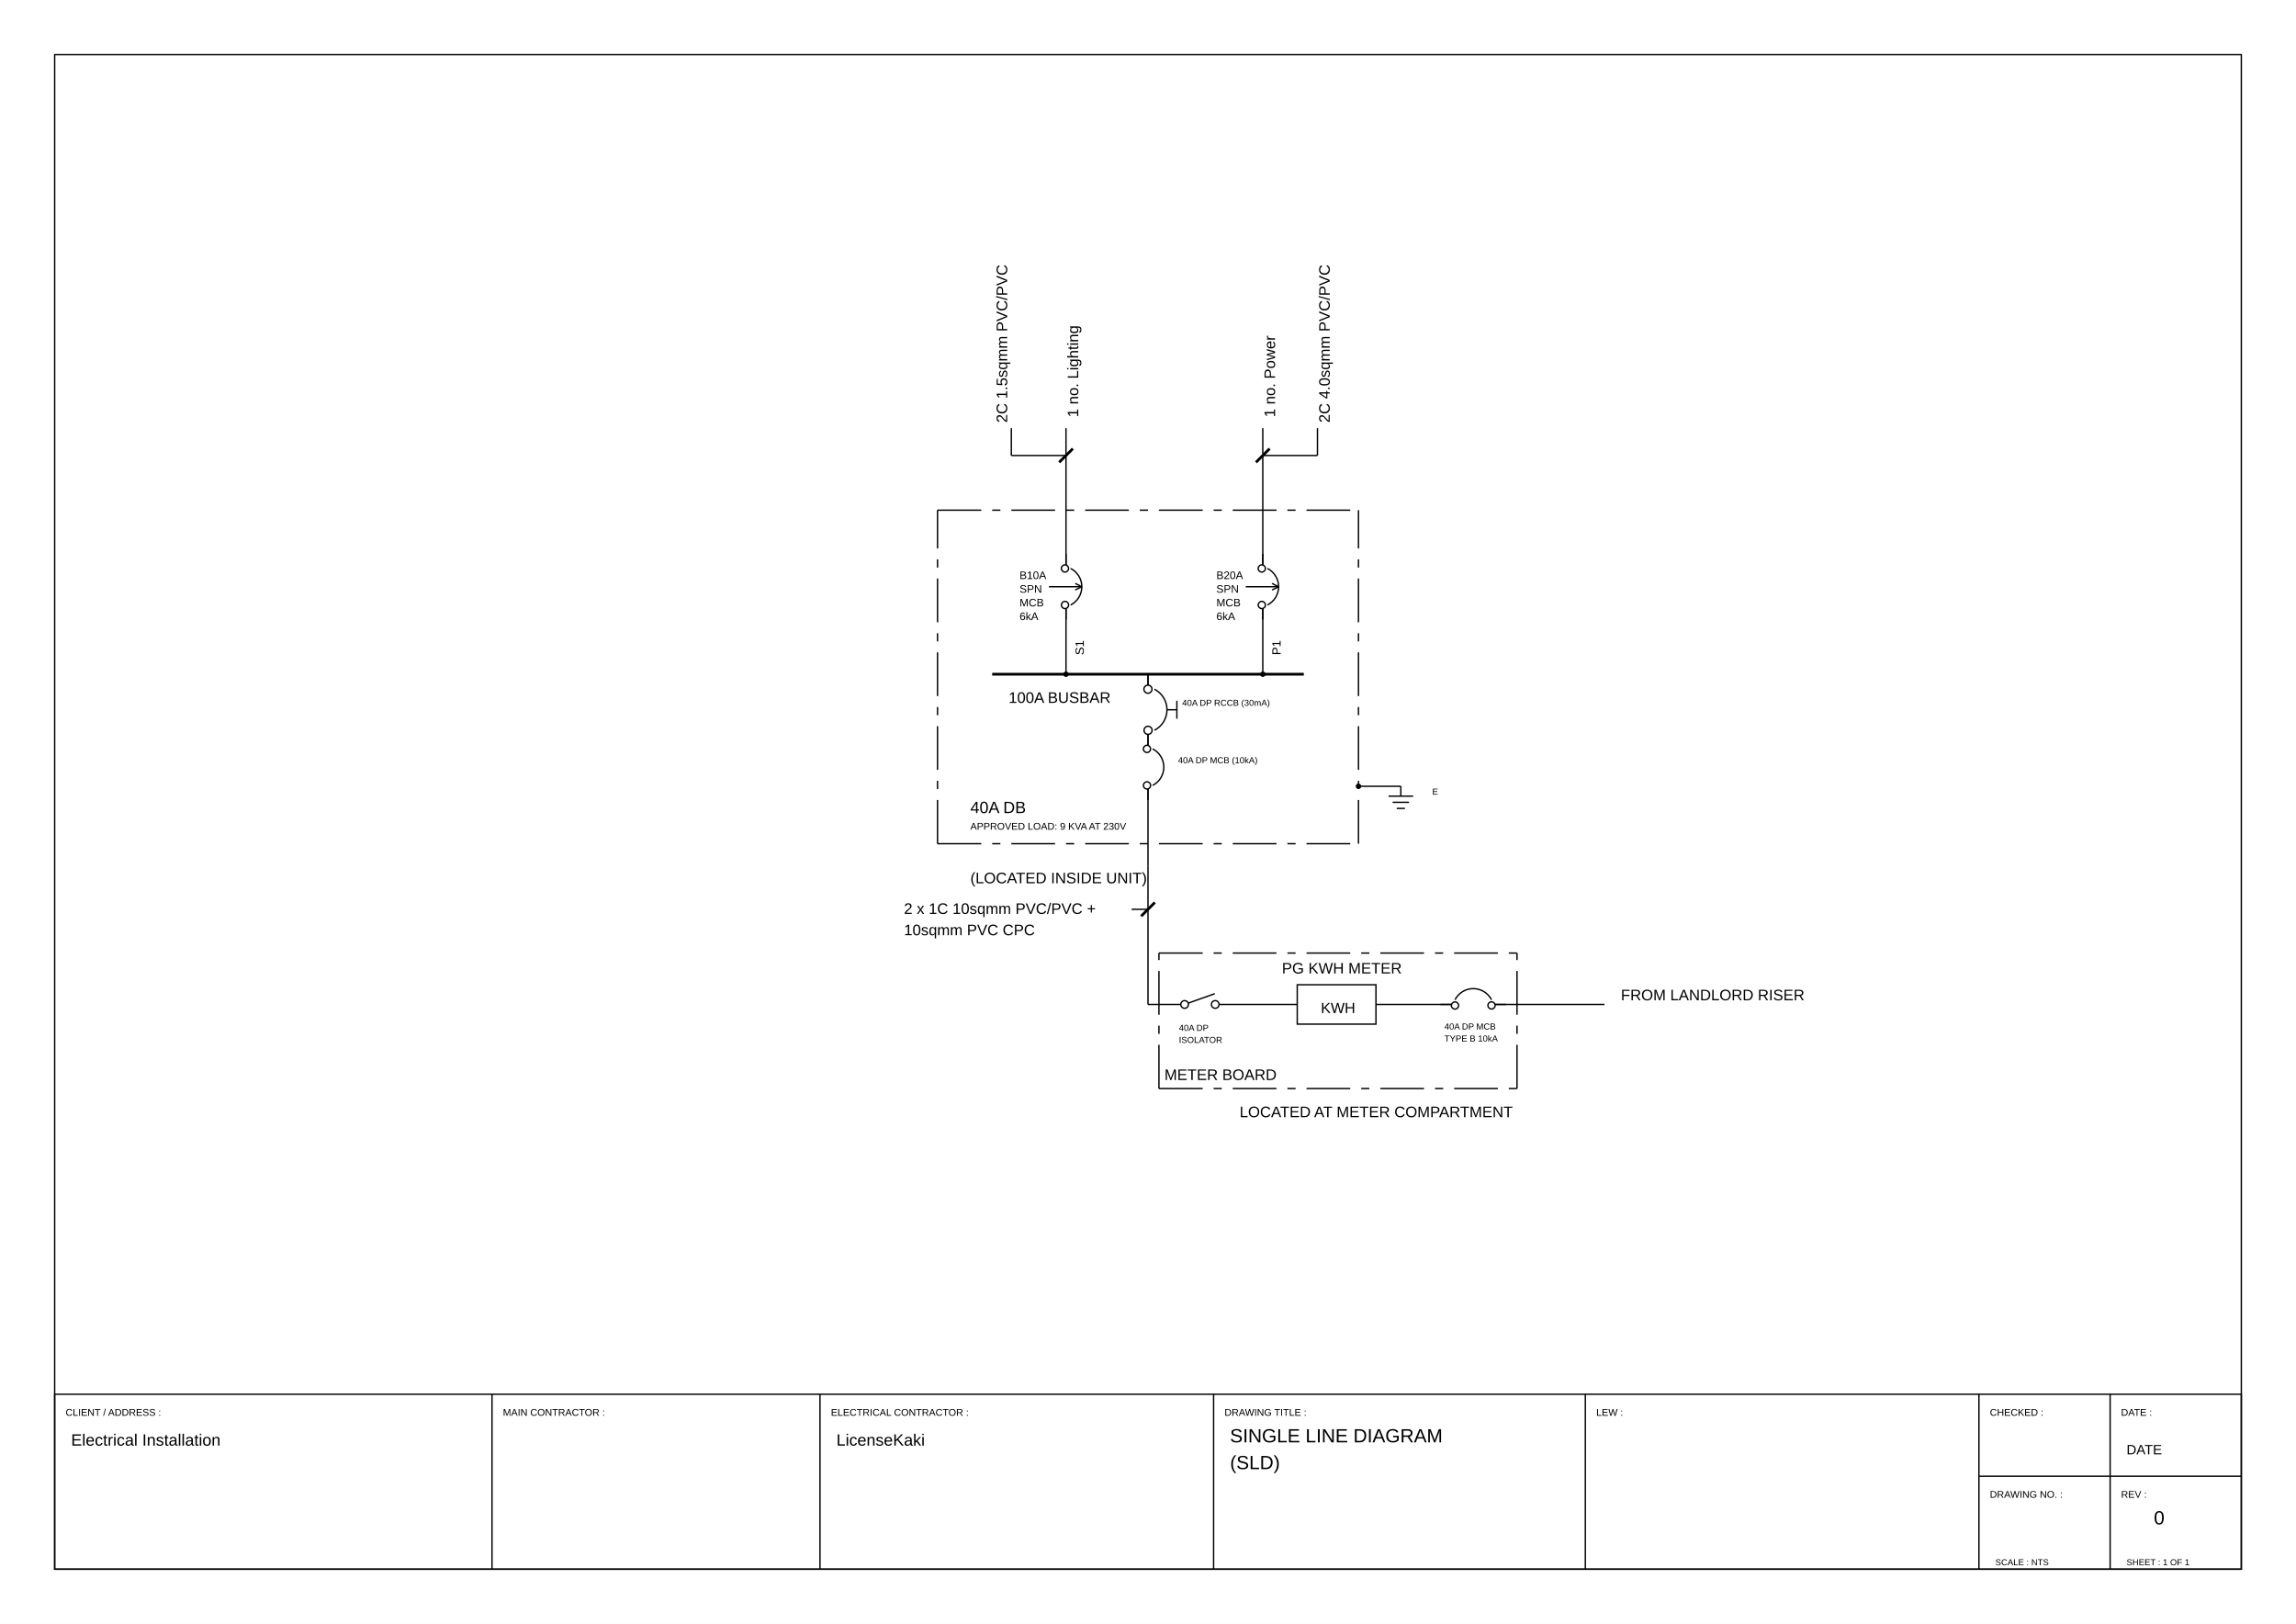
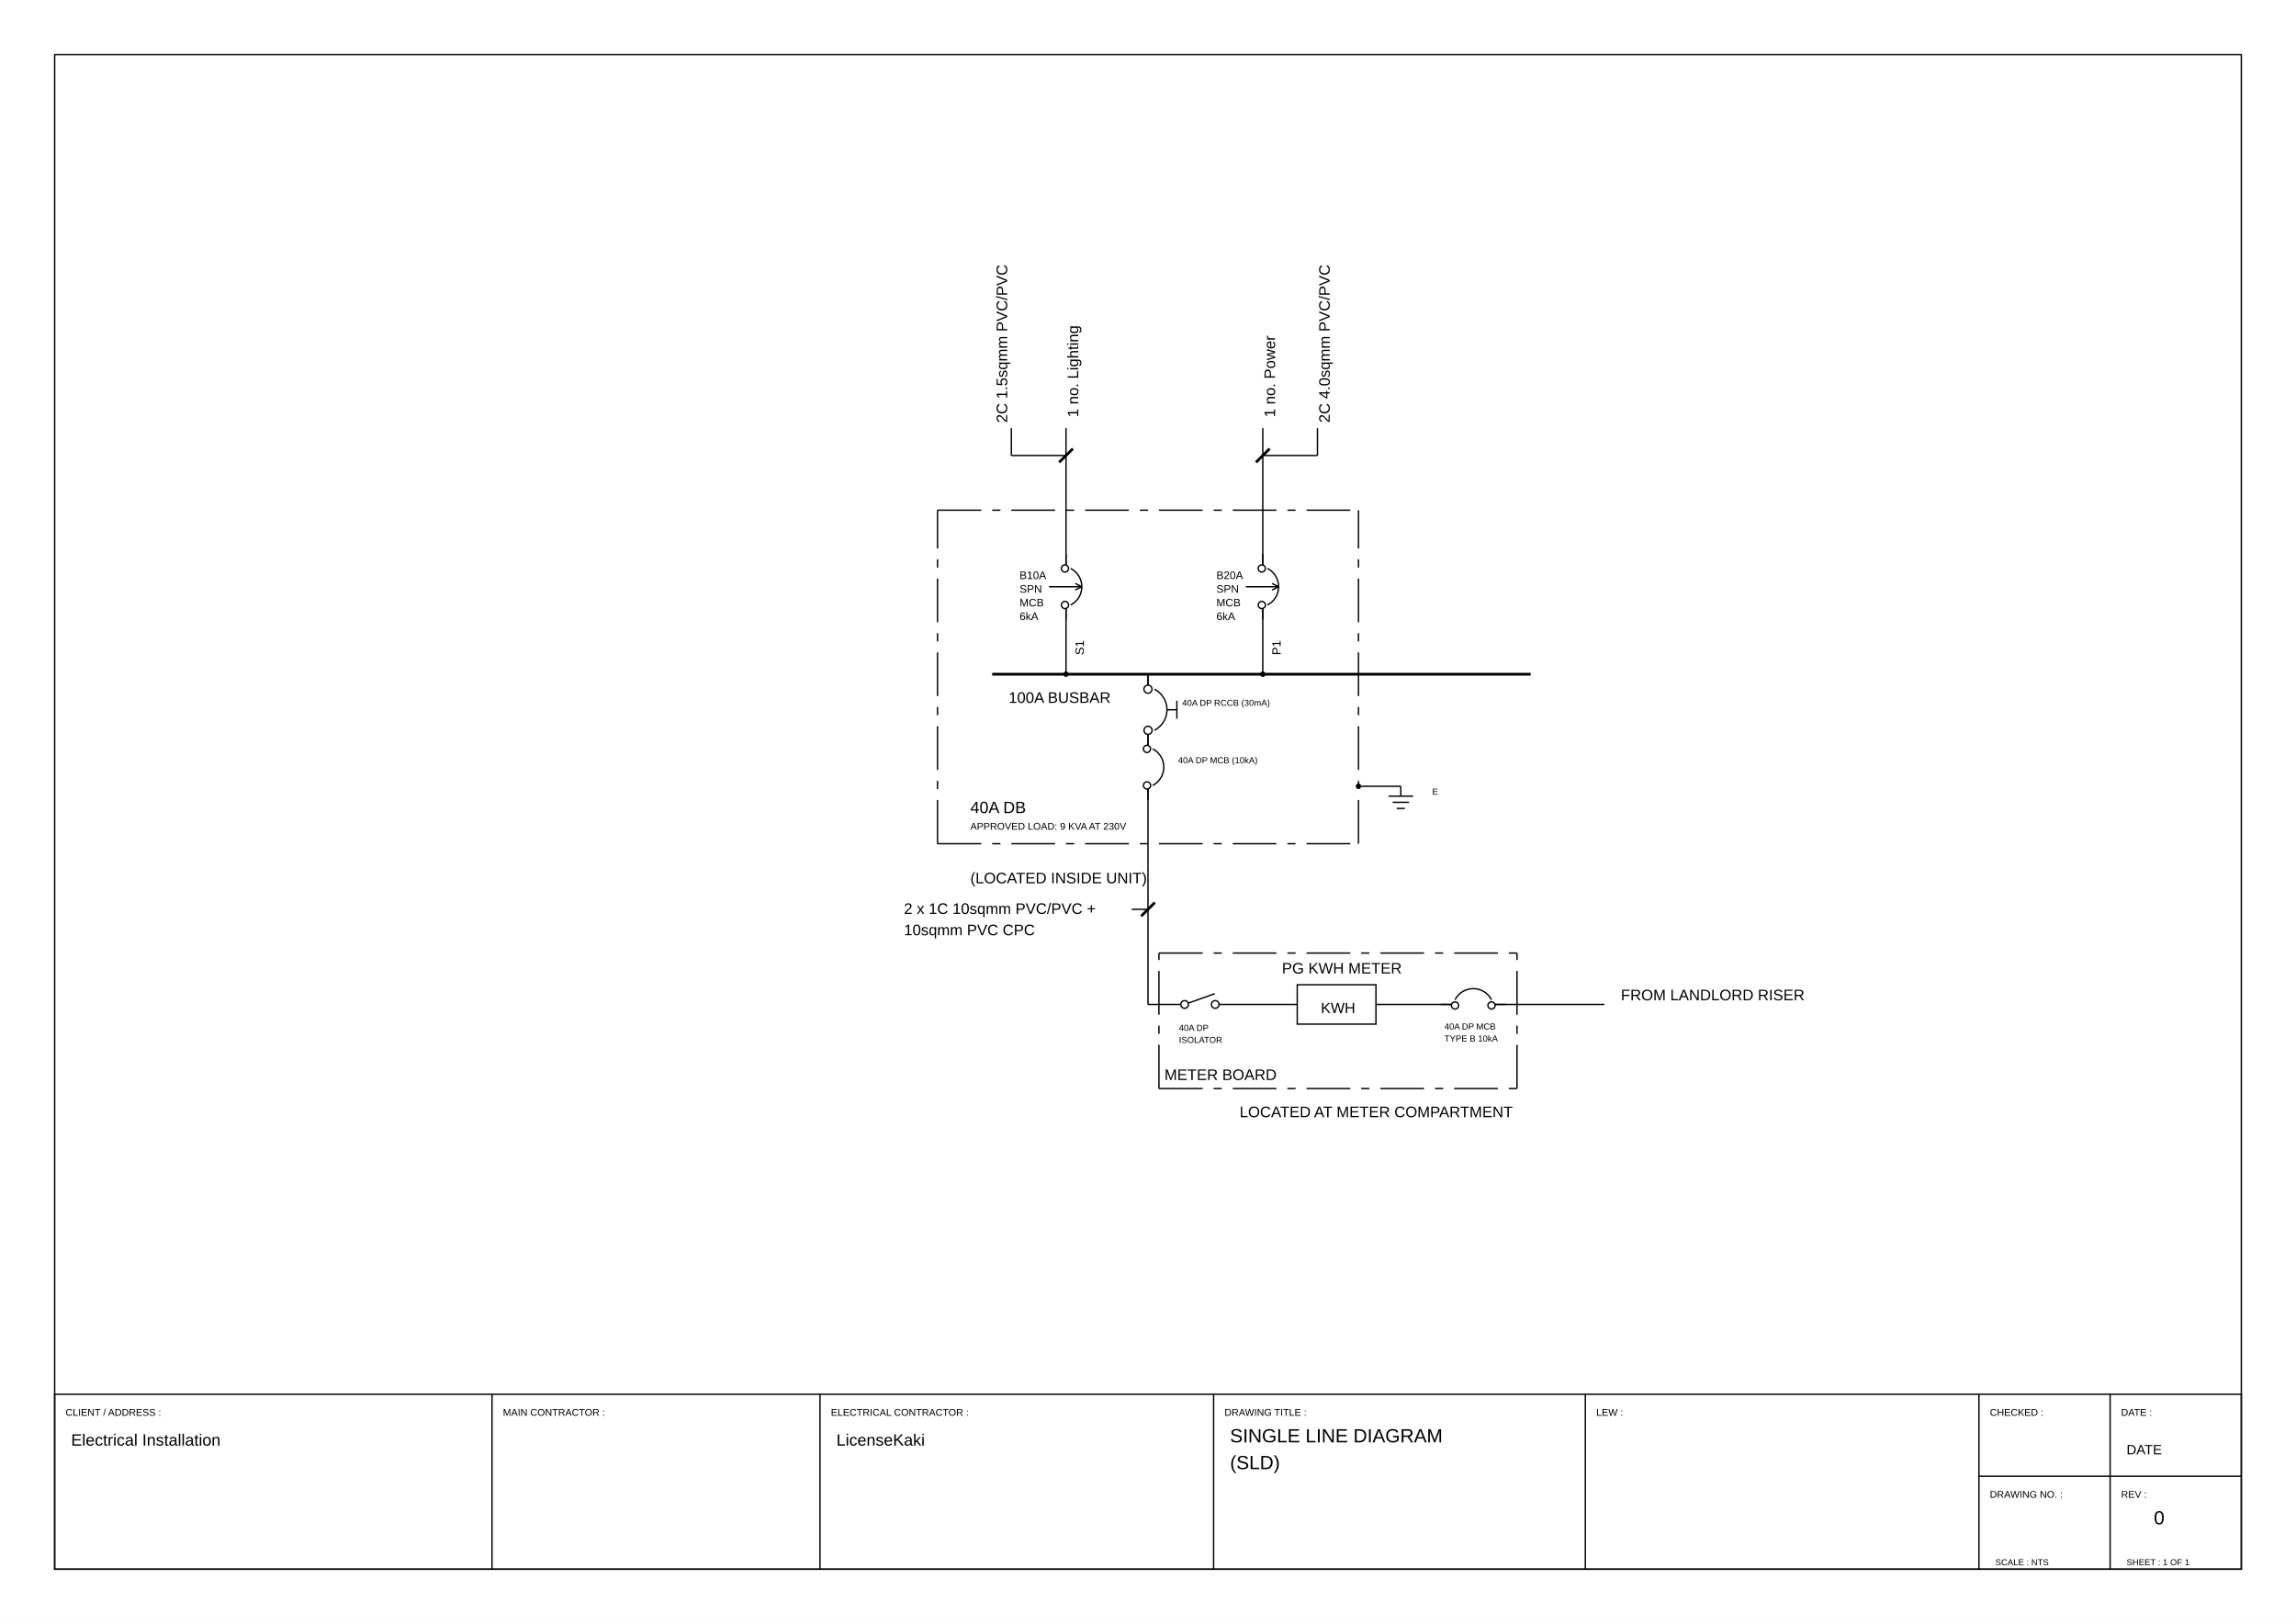
<svg xmlns="http://www.w3.org/2000/svg" viewBox="0 0 420.0 297.0" width="420.0mm" height="297.0mm">
  <rect width="420.0" height="297.0" fill="white" />
  <polygon points="10.00,287.00 410.00,287.00 410.00,10.00 10.00,10.00" stroke="#000000" stroke-width="0.25" fill="none" />
  <polygon points="10.00,287.00 410.00,287.00 410.00,255.00 10.00,255.00" stroke="#000000" stroke-width="0.25" fill="none" />
  <line x1="90.00" y1="255.00" x2="90.00" y2="287.00" stroke="#000000" stroke-width="0.25" fill="none" />
  <line x1="150.00" y1="255.00" x2="150.00" y2="287.00" stroke="#000000" stroke-width="0.25" fill="none" />
  <line x1="222.00" y1="255.00" x2="222.00" y2="287.00" stroke="#000000" stroke-width="0.25" fill="none" />
  <line x1="290.00" y1="255.00" x2="290.00" y2="287.00" stroke="#000000" stroke-width="0.25" fill="none" />
  <line x1="362.00" y1="255.00" x2="362.00" y2="287.00" stroke="#000000" stroke-width="0.25" fill="none" />
  <line x1="362.00" y1="270.00" x2="410.00" y2="270.00" stroke="#000000" stroke-width="0.25" fill="none" />
  <line x1="386.00" y1="255.00" x2="386.00" y2="287.00" stroke="#000000" stroke-width="0.25" fill="none" />
  <text x="12.00" y="258.94" font-family="Arial, Helvetica, sans-serif" font-size="1.8" fill="#000000">CLIENT / ADDRESS :</text>
  <text x="92.00" y="258.94" font-family="Arial, Helvetica, sans-serif" font-size="1.8" fill="#000000">MAIN CONTRACTOR :</text>
  <text x="152.00" y="258.94" font-family="Arial, Helvetica, sans-serif" font-size="1.8" fill="#000000">ELECTRICAL CONTRACTOR :</text>
  <text x="224.00" y="258.94" font-family="Arial, Helvetica, sans-serif" font-size="1.8" fill="#000000">DRAWING TITLE :</text>
  <text x="292.00" y="258.94" font-family="Arial, Helvetica, sans-serif" font-size="1.8" fill="#000000">LEW :</text>
  <text x="364.00" y="258.94" font-family="Arial, Helvetica, sans-serif" font-size="1.8" fill="#000000">CHECKED :</text>
  <text x="388.00" y="258.94" font-family="Arial, Helvetica, sans-serif" font-size="1.8" fill="#000000">DATE :</text>
  <text x="364.00" y="273.94" font-family="Arial, Helvetica, sans-serif" font-size="1.8" fill="#000000">DRAWING NO. :</text>
  <text x="388.00" y="273.94" font-family="Arial, Helvetica, sans-serif" font-size="1.8" fill="#000000">REV :</text>
  <circle cx="216.70" cy="183.71" r="0.70" stroke="#000000" stroke-width="0.25" fill="none" />
  <circle cx="222.30" cy="183.71" r="0.70" stroke="#000000" stroke-width="0.25" fill="none" />
  <polyline points="217.36,183.47 222.21,181.74" stroke="#000000" stroke-width="0.25" fill="none" />
  <text x="215.66" y="188.54" font-family="Arial, Helvetica, sans-serif" font-size="1.6" fill="#000000">
    <tspan x="215.66">40A DP</tspan>
    <tspan x="215.66" dy="2.2">ISOLATOR</tspan>
  </text>
  <polygon points="237.30,180.11 251.70,180.11 251.70,187.31 237.30,187.31" stroke="#000000" stroke-width="0.25" fill="none" />
  <text x="241.62" y="185.28" font-family="Arial, Helvetica, sans-serif" font-size="2.7" fill="#000000">KWH</text>
  <text x="234.50" y="178.05" font-family="Arial, Helvetica, sans-serif" font-size="2.8" fill="#000000">PG KWH METER</text>
  <path d="M 272.84,182.86 A 3.75,3.75 0 0,0 266.16,182.86" stroke="#000000" stroke-width="0.25" fill="none" />
  <circle cx="266.16" cy="183.90" r="0.66" stroke="#000000" stroke-width="0.25" fill="none" />
  <circle cx="272.84" cy="183.89" r="0.66" stroke="#000000" stroke-width="0.25" fill="none" />
  <line x1="265.50" y1="183.71" x2="263.50" y2="183.71" stroke="#000000" stroke-width="0.25" fill="none" />
  <line x1="273.50" y1="183.71" x2="275.50" y2="183.71" stroke="#000000" stroke-width="0.25" fill="none" />
  <text x="264.22" y="188.29" font-family="Arial, Helvetica, sans-serif" font-size="1.6" fill="#000000">
    <tspan x="264.22">40A DP MCB</tspan>
    <tspan x="264.22" dy="2.2">TYPE B 10kA</tspan>
  </text>
  <text x="296.50" y="182.95" font-family="Arial, Helvetica, sans-serif" font-size="2.8" fill="#000000">FROM LANDLORD RISER</text>
  <text x="165.36" y="167.15" font-family="Arial, Helvetica, sans-serif" font-size="2.8" fill="#000000">
    <tspan x="165.36">2 x 1C 10sqmm PVC/PVC +</tspan>
    <tspan x="165.36" dy="3.9">10sqmm PVC CPC</tspan>
  </text>
  <text x="213.00" y="197.53" font-family="Arial, Helvetica, sans-serif" font-size="2.8" fill="#000000">METER BOARD</text>
  <text x="226.75" y="204.33" font-family="Arial, Helvetica, sans-serif" font-size="2.8" fill="#000000">LOCATED AT METER COMPARTMENT</text>
  <path d="M 210.85,143.65 A 3.75,3.75 0 0,0 210.85,136.97" stroke="#000000" stroke-width="0.25" fill="none" />
  <circle cx="209.81" cy="136.97" r="0.66" stroke="#000000" stroke-width="0.25" fill="none" />
  <circle cx="209.82" cy="143.65" r="0.66" stroke="#000000" stroke-width="0.25" fill="none" />
  <line x1="210.00" y1="144.31" x2="210.00" y2="146.31" stroke="#000000" stroke-width="0.25" fill="none" />
  <line x1="210.00" y1="136.31" x2="210.00" y2="134.31" stroke="#000000" stroke-width="0.25" fill="none" />
  <text x="215.50" y="139.59" font-family="Arial, Helvetica, sans-serif" font-size="1.6" fill="#000000">40A DP MCB (10kA)</text>
  <path d="M 211.17,133.57 A 4.22,4.22 0 0,0 211.17,126.05" stroke="#000000" stroke-width="0.25" fill="none" />
  <circle cx="209.99" cy="126.05" r="0.74" stroke="#000000" stroke-width="0.25" fill="none" />
  <circle cx="210.01" cy="133.57" r="0.74" stroke="#000000" stroke-width="0.25" fill="none" />
  <line x1="213.47" y1="129.81" x2="215.28" y2="129.81" stroke="#000000" stroke-width="0.25" fill="none" />
  <line x1="215.28" y1="131.45" x2="215.28" y2="128.17" stroke="#000000" stroke-width="0.25" fill="none" />
  <line x1="210.00" y1="134.31" x2="210.00" y2="136.31" stroke="#000000" stroke-width="0.25" fill="none" />
  <line x1="210.00" y1="125.31" x2="210.00" y2="123.31" stroke="#000000" stroke-width="0.25" fill="none" />
  <text x="216.25" y="129.09" font-family="Arial, Helvetica, sans-serif" font-size="1.6" fill="#000000">40A DP RCCB (30mA)</text>
-   <line x1="181.50" y1="123.31" x2="238.50" y2="123.31" stroke="#000000" stroke-width="0.50" fill="none" />
+   <line x1="181.50" y1="123.31" x2="280.00" y2="123.31" stroke="#000000" stroke-width="0.50" fill="none" />
  <text x="184.50" y="128.55" font-family="Arial, Helvetica, sans-serif" font-size="2.8" fill="#000000">100A BUSBAR</text>
  <text x="196.50" y="121.57" font-family="Arial, Helvetica, sans-serif" font-size="2.2" fill="#000000" transform="rotate(-90.0,196.50,119.81)">S1</text>
  <path d="M 195.85,110.65 A 3.75,3.75 0 0,0 195.85,103.97" stroke="#000000" stroke-width="0.25" fill="none" />
  <circle cx="194.81" cy="103.97" r="0.66" stroke="#000000" stroke-width="0.25" fill="none" />
  <circle cx="194.82" cy="110.65" r="0.66" stroke="#000000" stroke-width="0.25" fill="none" />
  <line x1="195.00" y1="111.31" x2="195.00" y2="113.31" stroke="#000000" stroke-width="0.25" fill="none" />
  <line x1="195.00" y1="103.31" x2="195.00" y2="101.31" stroke="#000000" stroke-width="0.25" fill="none" />
  <line x1="191.89" y1="107.31" x2="197.89" y2="107.31" stroke="#000000" stroke-width="0.25" fill="none" />
  <line x1="197.89" y1="107.31" x2="196.69" y2="106.71" stroke="#000000" stroke-width="0.25" fill="none" />
  <line x1="197.89" y1="107.31" x2="196.69" y2="107.91" stroke="#000000" stroke-width="0.25" fill="none" />
  <text x="186.50" y="105.91" font-family="Arial, Helvetica, sans-serif" font-size="2.0" fill="#000000">B10A</text>
  <text x="186.50" y="108.41" font-family="Arial, Helvetica, sans-serif" font-size="2.0" fill="#000000">SPN</text>
  <text x="186.50" y="110.91" font-family="Arial, Helvetica, sans-serif" font-size="2.0" fill="#000000">MCB</text>
  <text x="186.50" y="113.41" font-family="Arial, Helvetica, sans-serif" font-size="2.0" fill="#000000">6kA</text>
  <text x="195.00" y="78.55" font-family="Arial, Helvetica, sans-serif" font-size="2.8" fill="#000000" transform="rotate(-90.0,195.00,76.31)">1 no. Lighting</text>
  <text x="232.50" y="121.57" font-family="Arial, Helvetica, sans-serif" font-size="2.2" fill="#000000" transform="rotate(-90.0,232.50,119.81)">P1</text>
  <path d="M 231.85,110.65 A 3.75,3.75 0 0,0 231.85,103.97" stroke="#000000" stroke-width="0.25" fill="none" />
  <circle cx="230.81" cy="103.97" r="0.66" stroke="#000000" stroke-width="0.25" fill="none" />
  <circle cx="230.82" cy="110.65" r="0.66" stroke="#000000" stroke-width="0.25" fill="none" />
  <line x1="231.00" y1="111.31" x2="231.00" y2="113.31" stroke="#000000" stroke-width="0.25" fill="none" />
  <line x1="231.00" y1="103.31" x2="231.00" y2="101.31" stroke="#000000" stroke-width="0.25" fill="none" />
  <line x1="227.89" y1="107.31" x2="233.89" y2="107.31" stroke="#000000" stroke-width="0.25" fill="none" />
  <line x1="233.89" y1="107.31" x2="232.69" y2="106.71" stroke="#000000" stroke-width="0.25" fill="none" />
  <line x1="233.89" y1="107.31" x2="232.69" y2="107.91" stroke="#000000" stroke-width="0.25" fill="none" />
  <text x="222.50" y="105.91" font-family="Arial, Helvetica, sans-serif" font-size="2.0" fill="#000000">B20A</text>
  <text x="222.50" y="108.41" font-family="Arial, Helvetica, sans-serif" font-size="2.0" fill="#000000">SPN</text>
  <text x="222.50" y="110.91" font-family="Arial, Helvetica, sans-serif" font-size="2.0" fill="#000000">MCB</text>
  <text x="222.50" y="113.41" font-family="Arial, Helvetica, sans-serif" font-size="2.0" fill="#000000">6kA</text>
  <text x="231.00" y="78.55" font-family="Arial, Helvetica, sans-serif" font-size="2.8" fill="#000000" transform="rotate(-90.0,231.00,76.31)">1 no. Power</text>
  <text x="182.00" y="79.55" font-family="Arial, Helvetica, sans-serif" font-size="2.8" fill="#000000" transform="rotate(-90.0,182.00,77.31)">2C 1.5sqmm PVC/PVC</text>
  <text x="241.00" y="79.55" font-family="Arial, Helvetica, sans-serif" font-size="2.8" fill="#000000" transform="rotate(-90.0,241.00,77.31)">2C 4.0sqmm PVC/PVC</text>
  <text x="177.50" y="148.71" font-family="Arial, Helvetica, sans-serif" font-size="3.0" fill="#000000">40A DB</text>
  <text x="177.50" y="151.75" font-family="Arial, Helvetica, sans-serif" font-size="1.8" fill="#000000">APPROVED LOAD: 9 KVA AT 230V</text>
  <text x="177.50" y="161.55" font-family="Arial, Helvetica, sans-serif" font-size="2.8" fill="#000000">(LOCATED INSIDE UNIT)</text>
  <line x1="256.25" y1="143.81" x2="256.25" y2="145.61" stroke="#000000" stroke-width="0.25" fill="none" />
  <line x1="254.00" y1="145.61" x2="258.50" y2="145.61" stroke="#000000" stroke-width="0.25" fill="none" />
  <line x1="254.75" y1="146.74" x2="257.75" y2="146.74" stroke="#000000" stroke-width="0.25" fill="none" />
  <line x1="255.50" y1="147.86" x2="257.00" y2="147.86" stroke="#000000" stroke-width="0.25" fill="none" />
  <text x="262.00" y="145.34" font-family="Arial, Helvetica, sans-serif" font-size="1.6" fill="#000000">E</text>
  <line x1="210.00" y1="183.71" x2="216.00" y2="183.71" stroke="#000000" stroke-width="0.25" fill="none" />
  <line x1="223.00" y1="183.71" x2="237.30" y2="183.71" stroke="#000000" stroke-width="0.25" fill="none" />
  <line x1="251.70" y1="183.71" x2="265.50" y2="183.71" stroke="#000000" stroke-width="0.25" fill="none" />
  <line x1="273.50" y1="183.71" x2="293.50" y2="183.71" stroke="#000000" stroke-width="0.25" fill="none" />
  <line x1="210.00" y1="183.71" x2="210.00" y2="158.31" stroke="#000000" stroke-width="0.25" fill="none" />
  <line x1="210.00" y1="166.31" x2="207.00" y2="166.31" stroke="#000000" stroke-width="0.25" fill="none" />
  <line x1="210.00" y1="158.31" x2="210.00" y2="144.31" stroke="#000000" stroke-width="0.25" fill="none" />
  <line x1="210.00" y1="125.31" x2="210.00" y2="123.31" stroke="#000000" stroke-width="0.25" fill="none" />
  <line x1="195.00" y1="123.31" x2="195.00" y2="111.31" stroke="#000000" stroke-width="0.25" fill="none" />
  <line x1="195.00" y1="103.31" x2="195.00" y2="78.31" stroke="#000000" stroke-width="0.25" fill="none" />
  <line x1="231.00" y1="123.31" x2="231.00" y2="111.31" stroke="#000000" stroke-width="0.25" fill="none" />
  <line x1="231.00" y1="103.31" x2="231.00" y2="78.31" stroke="#000000" stroke-width="0.25" fill="none" />
  <line x1="185.00" y1="83.31" x2="195.00" y2="83.31" stroke="#000000" stroke-width="0.25" fill="none" />
  <line x1="185.00" y1="83.31" x2="185.00" y2="78.31" stroke="#000000" stroke-width="0.25" fill="none" />
  <line x1="231.00" y1="83.31" x2="241.00" y2="83.31" stroke="#000000" stroke-width="0.25" fill="none" />
  <line x1="241.00" y1="83.31" x2="241.00" y2="78.31" stroke="#000000" stroke-width="0.25" fill="none" />
  <line x1="248.50" y1="143.81" x2="256.25" y2="143.81" stroke="#000000" stroke-width="0.25" fill="none" />
  <line x1="208.75" y1="167.56" x2="211.25" y2="165.06" stroke="#000000" stroke-width="0.50" fill="none" />
  <line x1="193.75" y1="84.56" x2="196.25" y2="82.06" stroke="#000000" stroke-width="0.50" fill="none" />
  <line x1="229.75" y1="84.56" x2="232.25" y2="82.06" stroke="#000000" stroke-width="0.50" fill="none" />
  <line x1="212.00" y1="199.09" x2="220.00" y2="199.09" stroke="#000000" stroke-width="0.25" fill="none" />
  <line x1="222.00" y1="199.09" x2="223.50" y2="199.09" stroke="#000000" stroke-width="0.25" fill="none" />
  <line x1="225.50" y1="199.09" x2="233.50" y2="199.09" stroke="#000000" stroke-width="0.25" fill="none" />
  <line x1="235.50" y1="199.09" x2="237.00" y2="199.09" stroke="#000000" stroke-width="0.25" fill="none" />
  <line x1="239.00" y1="199.09" x2="247.00" y2="199.09" stroke="#000000" stroke-width="0.25" fill="none" />
  <line x1="249.00" y1="199.09" x2="250.50" y2="199.09" stroke="#000000" stroke-width="0.25" fill="none" />
  <line x1="252.50" y1="199.09" x2="260.50" y2="199.09" stroke="#000000" stroke-width="0.25" fill="none" />
  <line x1="262.50" y1="199.09" x2="264.00" y2="199.09" stroke="#000000" stroke-width="0.25" fill="none" />
  <line x1="266.00" y1="199.09" x2="274.00" y2="199.09" stroke="#000000" stroke-width="0.25" fill="none" />
  <line x1="276.00" y1="199.09" x2="277.50" y2="199.09" stroke="#000000" stroke-width="0.25" fill="none" />
  <line x1="212.00" y1="174.31" x2="220.00" y2="174.31" stroke="#000000" stroke-width="0.25" fill="none" />
  <line x1="222.00" y1="174.31" x2="223.50" y2="174.31" stroke="#000000" stroke-width="0.25" fill="none" />
  <line x1="225.50" y1="174.31" x2="233.50" y2="174.31" stroke="#000000" stroke-width="0.25" fill="none" />
  <line x1="235.50" y1="174.31" x2="237.00" y2="174.31" stroke="#000000" stroke-width="0.25" fill="none" />
  <line x1="239.00" y1="174.31" x2="247.00" y2="174.31" stroke="#000000" stroke-width="0.25" fill="none" />
  <line x1="249.00" y1="174.31" x2="250.50" y2="174.31" stroke="#000000" stroke-width="0.25" fill="none" />
  <line x1="252.50" y1="174.31" x2="260.50" y2="174.31" stroke="#000000" stroke-width="0.25" fill="none" />
  <line x1="262.50" y1="174.31" x2="264.00" y2="174.31" stroke="#000000" stroke-width="0.25" fill="none" />
  <line x1="266.00" y1="174.31" x2="274.00" y2="174.31" stroke="#000000" stroke-width="0.25" fill="none" />
  <line x1="276.00" y1="174.31" x2="277.50" y2="174.31" stroke="#000000" stroke-width="0.25" fill="none" />
  <line x1="212.00" y1="199.09" x2="212.00" y2="191.09" stroke="#000000" stroke-width="0.25" fill="none" />
  <line x1="212.00" y1="189.09" x2="212.00" y2="187.59" stroke="#000000" stroke-width="0.25" fill="none" />
  <line x1="212.00" y1="185.59" x2="212.00" y2="177.59" stroke="#000000" stroke-width="0.25" fill="none" />
  <line x1="212.00" y1="175.59" x2="212.00" y2="174.31" stroke="#000000" stroke-width="0.25" fill="none" />
  <line x1="277.50" y1="199.09" x2="277.50" y2="191.09" stroke="#000000" stroke-width="0.25" fill="none" />
  <line x1="277.50" y1="189.09" x2="277.50" y2="187.59" stroke="#000000" stroke-width="0.25" fill="none" />
  <line x1="277.50" y1="185.59" x2="277.50" y2="177.59" stroke="#000000" stroke-width="0.25" fill="none" />
  <line x1="277.50" y1="175.59" x2="277.50" y2="174.31" stroke="#000000" stroke-width="0.25" fill="none" />
  <line x1="171.50" y1="154.31" x2="179.50" y2="154.31" stroke="#000000" stroke-width="0.25" fill="none" />
  <line x1="181.50" y1="154.31" x2="183.00" y2="154.31" stroke="#000000" stroke-width="0.25" fill="none" />
  <line x1="185.00" y1="154.31" x2="193.00" y2="154.31" stroke="#000000" stroke-width="0.25" fill="none" />
  <line x1="195.00" y1="154.31" x2="196.50" y2="154.31" stroke="#000000" stroke-width="0.25" fill="none" />
  <line x1="198.50" y1="154.31" x2="206.50" y2="154.31" stroke="#000000" stroke-width="0.25" fill="none" />
  <line x1="208.50" y1="154.31" x2="210.00" y2="154.31" stroke="#000000" stroke-width="0.25" fill="none" />
  <line x1="212.00" y1="154.31" x2="220.00" y2="154.31" stroke="#000000" stroke-width="0.25" fill="none" />
  <line x1="222.00" y1="154.31" x2="223.50" y2="154.31" stroke="#000000" stroke-width="0.25" fill="none" />
  <line x1="225.50" y1="154.31" x2="233.50" y2="154.31" stroke="#000000" stroke-width="0.25" fill="none" />
  <line x1="235.50" y1="154.31" x2="237.00" y2="154.31" stroke="#000000" stroke-width="0.25" fill="none" />
  <line x1="239.00" y1="154.31" x2="247.00" y2="154.31" stroke="#000000" stroke-width="0.25" fill="none" />
  <line x1="171.50" y1="93.31" x2="179.50" y2="93.31" stroke="#000000" stroke-width="0.25" fill="none" />
  <line x1="181.50" y1="93.31" x2="183.00" y2="93.31" stroke="#000000" stroke-width="0.25" fill="none" />
  <line x1="185.00" y1="93.31" x2="193.00" y2="93.31" stroke="#000000" stroke-width="0.25" fill="none" />
  <line x1="195.00" y1="93.31" x2="196.50" y2="93.31" stroke="#000000" stroke-width="0.25" fill="none" />
  <line x1="198.50" y1="93.31" x2="206.50" y2="93.31" stroke="#000000" stroke-width="0.25" fill="none" />
  <line x1="208.50" y1="93.31" x2="210.00" y2="93.31" stroke="#000000" stroke-width="0.25" fill="none" />
  <line x1="212.00" y1="93.31" x2="220.00" y2="93.31" stroke="#000000" stroke-width="0.25" fill="none" />
  <line x1="222.00" y1="93.31" x2="223.50" y2="93.31" stroke="#000000" stroke-width="0.25" fill="none" />
  <line x1="225.50" y1="93.31" x2="233.50" y2="93.31" stroke="#000000" stroke-width="0.25" fill="none" />
  <line x1="235.50" y1="93.31" x2="237.00" y2="93.31" stroke="#000000" stroke-width="0.25" fill="none" />
  <line x1="239.00" y1="93.31" x2="247.00" y2="93.31" stroke="#000000" stroke-width="0.25" fill="none" />
  <line x1="171.50" y1="154.31" x2="171.50" y2="146.31" stroke="#000000" stroke-width="0.25" fill="none" />
  <line x1="171.50" y1="144.31" x2="171.50" y2="142.81" stroke="#000000" stroke-width="0.25" fill="none" />
  <line x1="171.50" y1="140.81" x2="171.50" y2="132.81" stroke="#000000" stroke-width="0.25" fill="none" />
  <line x1="171.50" y1="130.81" x2="171.50" y2="129.31" stroke="#000000" stroke-width="0.25" fill="none" />
  <line x1="171.50" y1="127.31" x2="171.50" y2="119.31" stroke="#000000" stroke-width="0.25" fill="none" />
  <line x1="171.50" y1="117.31" x2="171.50" y2="115.81" stroke="#000000" stroke-width="0.25" fill="none" />
  <line x1="171.50" y1="113.81" x2="171.50" y2="105.81" stroke="#000000" stroke-width="0.25" fill="none" />
  <line x1="171.50" y1="103.81" x2="171.50" y2="102.31" stroke="#000000" stroke-width="0.25" fill="none" />
  <line x1="171.50" y1="100.31" x2="171.50" y2="93.31" stroke="#000000" stroke-width="0.25" fill="none" />
  <line x1="248.50" y1="154.31" x2="248.50" y2="146.31" stroke="#000000" stroke-width="0.25" fill="none" />
  <line x1="248.50" y1="144.31" x2="248.50" y2="142.81" stroke="#000000" stroke-width="0.25" fill="none" />
  <line x1="248.50" y1="140.81" x2="248.50" y2="132.81" stroke="#000000" stroke-width="0.25" fill="none" />
  <line x1="248.50" y1="130.81" x2="248.50" y2="129.31" stroke="#000000" stroke-width="0.25" fill="none" />
  <line x1="248.50" y1="127.31" x2="248.50" y2="119.31" stroke="#000000" stroke-width="0.25" fill="none" />
  <line x1="248.50" y1="117.31" x2="248.50" y2="115.81" stroke="#000000" stroke-width="0.25" fill="none" />
  <line x1="248.50" y1="113.81" x2="248.50" y2="105.81" stroke="#000000" stroke-width="0.25" fill="none" />
  <line x1="248.50" y1="103.81" x2="248.50" y2="102.31" stroke="#000000" stroke-width="0.25" fill="none" />
  <line x1="248.50" y1="100.31" x2="248.50" y2="93.31" stroke="#000000" stroke-width="0.25" fill="none" />
  <circle cx="195.00" cy="123.31" r="0.50" fill="rgb(0,0,0)" stroke="none" />
  <circle cx="231.00" cy="123.31" r="0.50" fill="rgb(0,0,0)" stroke="none" />
  <circle cx="248.50" cy="143.81" r="0.50" fill="rgb(0,0,0)" stroke="none" />
  <text x="13.00" y="264.40" font-family="Arial, Helvetica, sans-serif" font-size="3.0" fill="#000000">Electrical Installation</text>
  <text x="153.00" y="264.40" font-family="Arial, Helvetica, sans-serif" font-size="3.0" fill="#000000">LicenseKaki</text>
  <text x="225.00" y="263.80" font-family="Arial, Helvetica, sans-serif" font-size="3.5" fill="#000000">
    <tspan x="225.00">SINGLE LINE DIAGRAM</tspan>
    <tspan x="225.00" dy="4.9">(SLD)</tspan>
  </text>
  <text x="389.00" y="266.00" font-family="Arial, Helvetica, sans-serif" font-size="2.5" fill="#000000">DATE</text>
  <text x="365.00" y="278.00" font-family="Arial, Helvetica, sans-serif" font-size="2.5" fill="#000000" />
  <text x="394.00" y="278.80" font-family="Arial, Helvetica, sans-serif" font-size="3.5" fill="#000000">0</text>
  <text x="365.00" y="286.28" font-family="Arial, Helvetica, sans-serif" font-size="1.6" fill="#000000">SCALE : NTS</text>
  <text x="389.00" y="286.28" font-family="Arial, Helvetica, sans-serif" font-size="1.6" fill="#000000">SHEET : 1 OF 1</text>
</svg>
